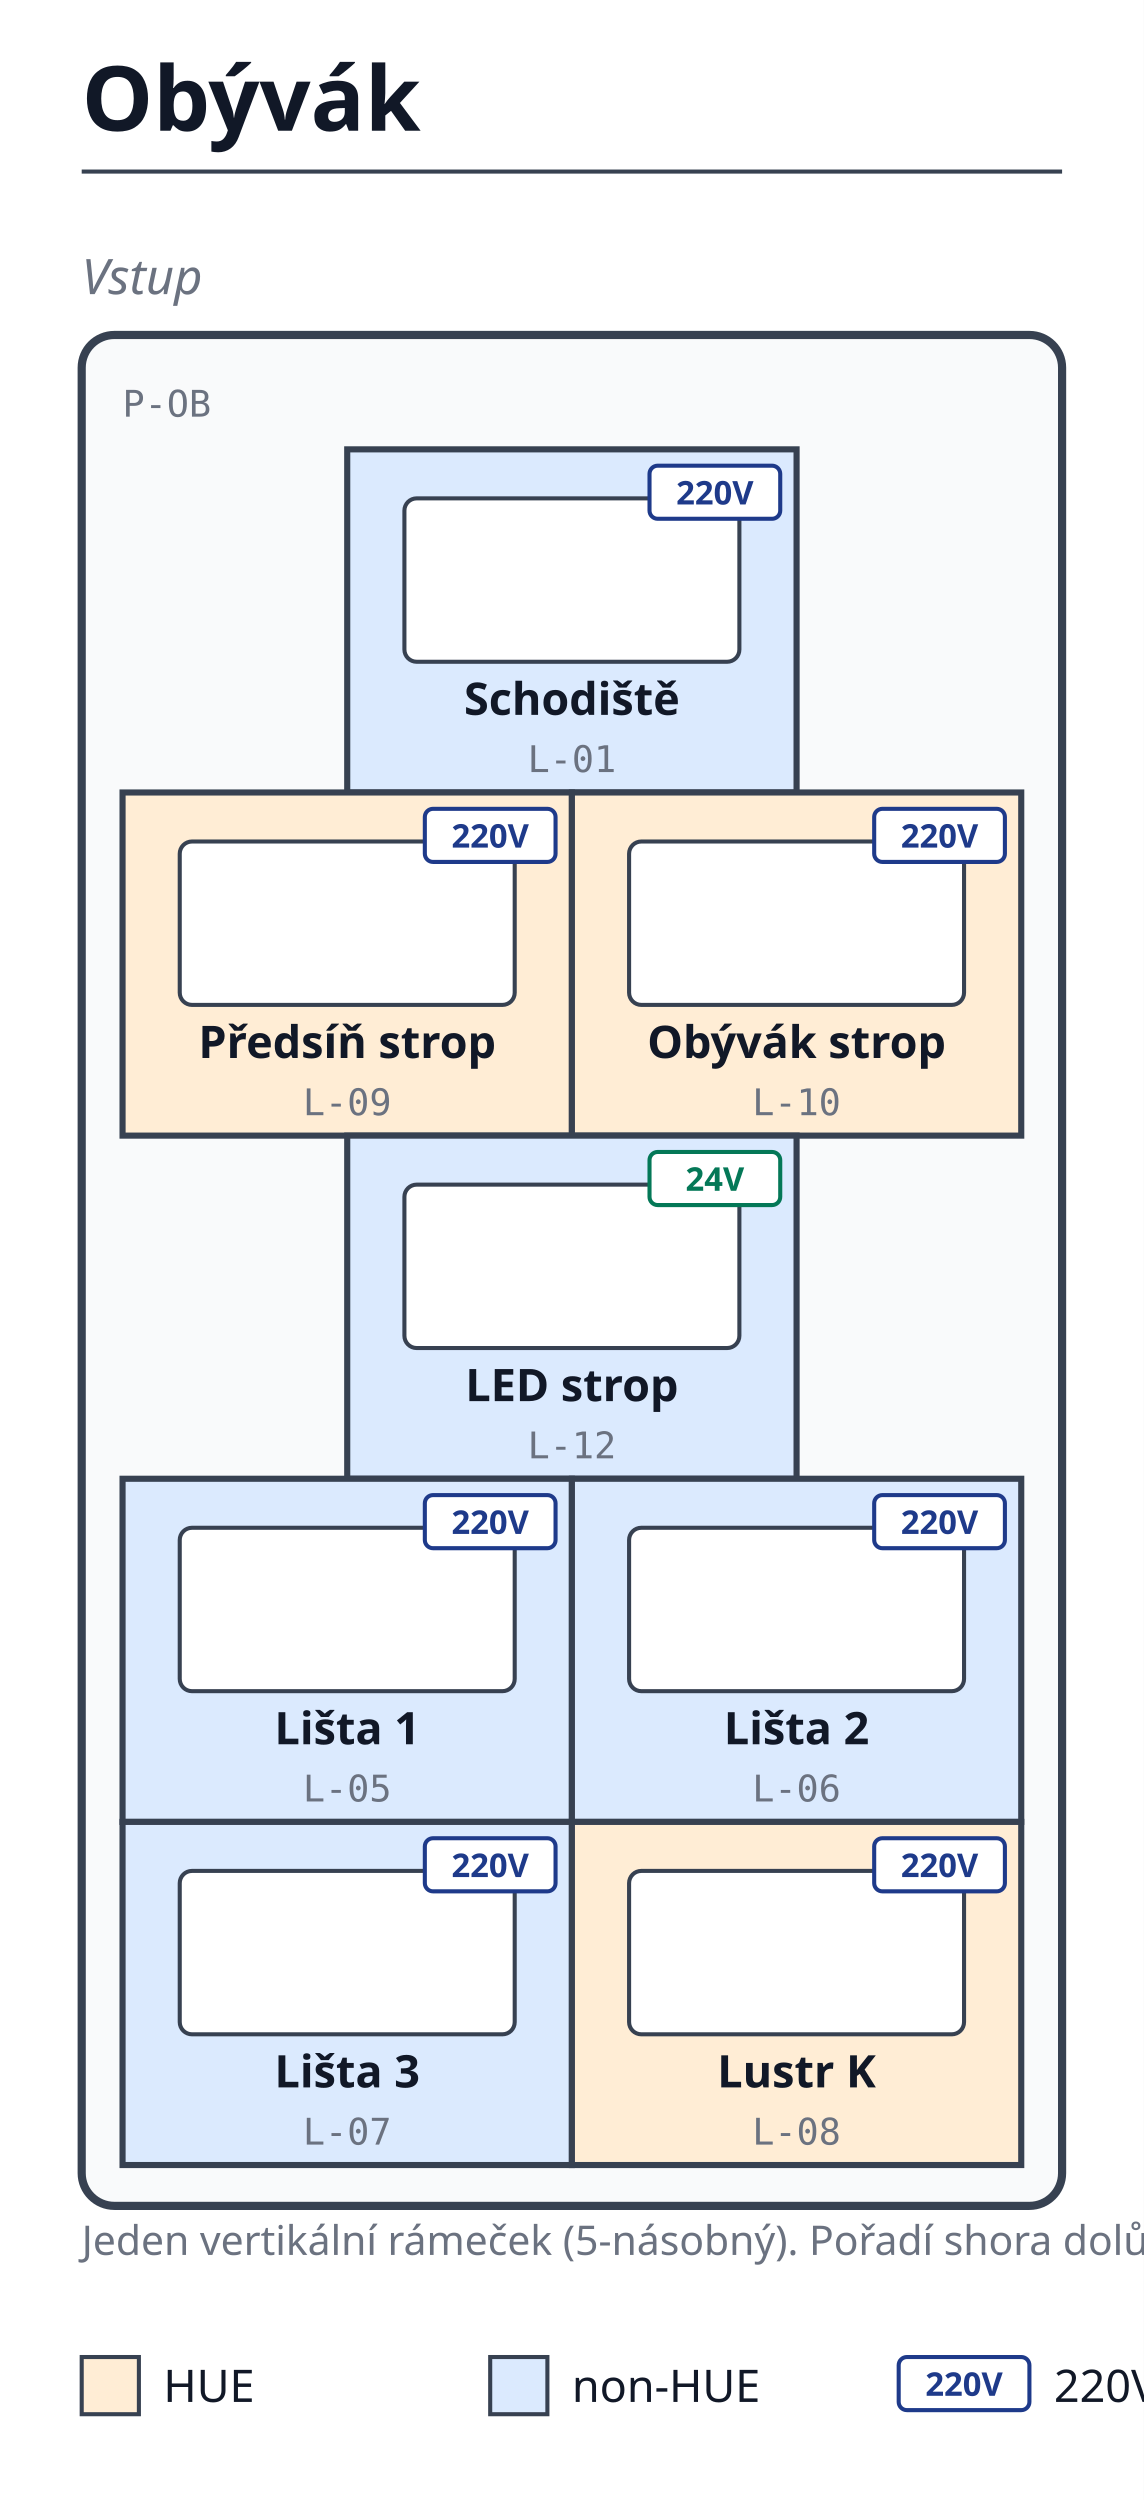
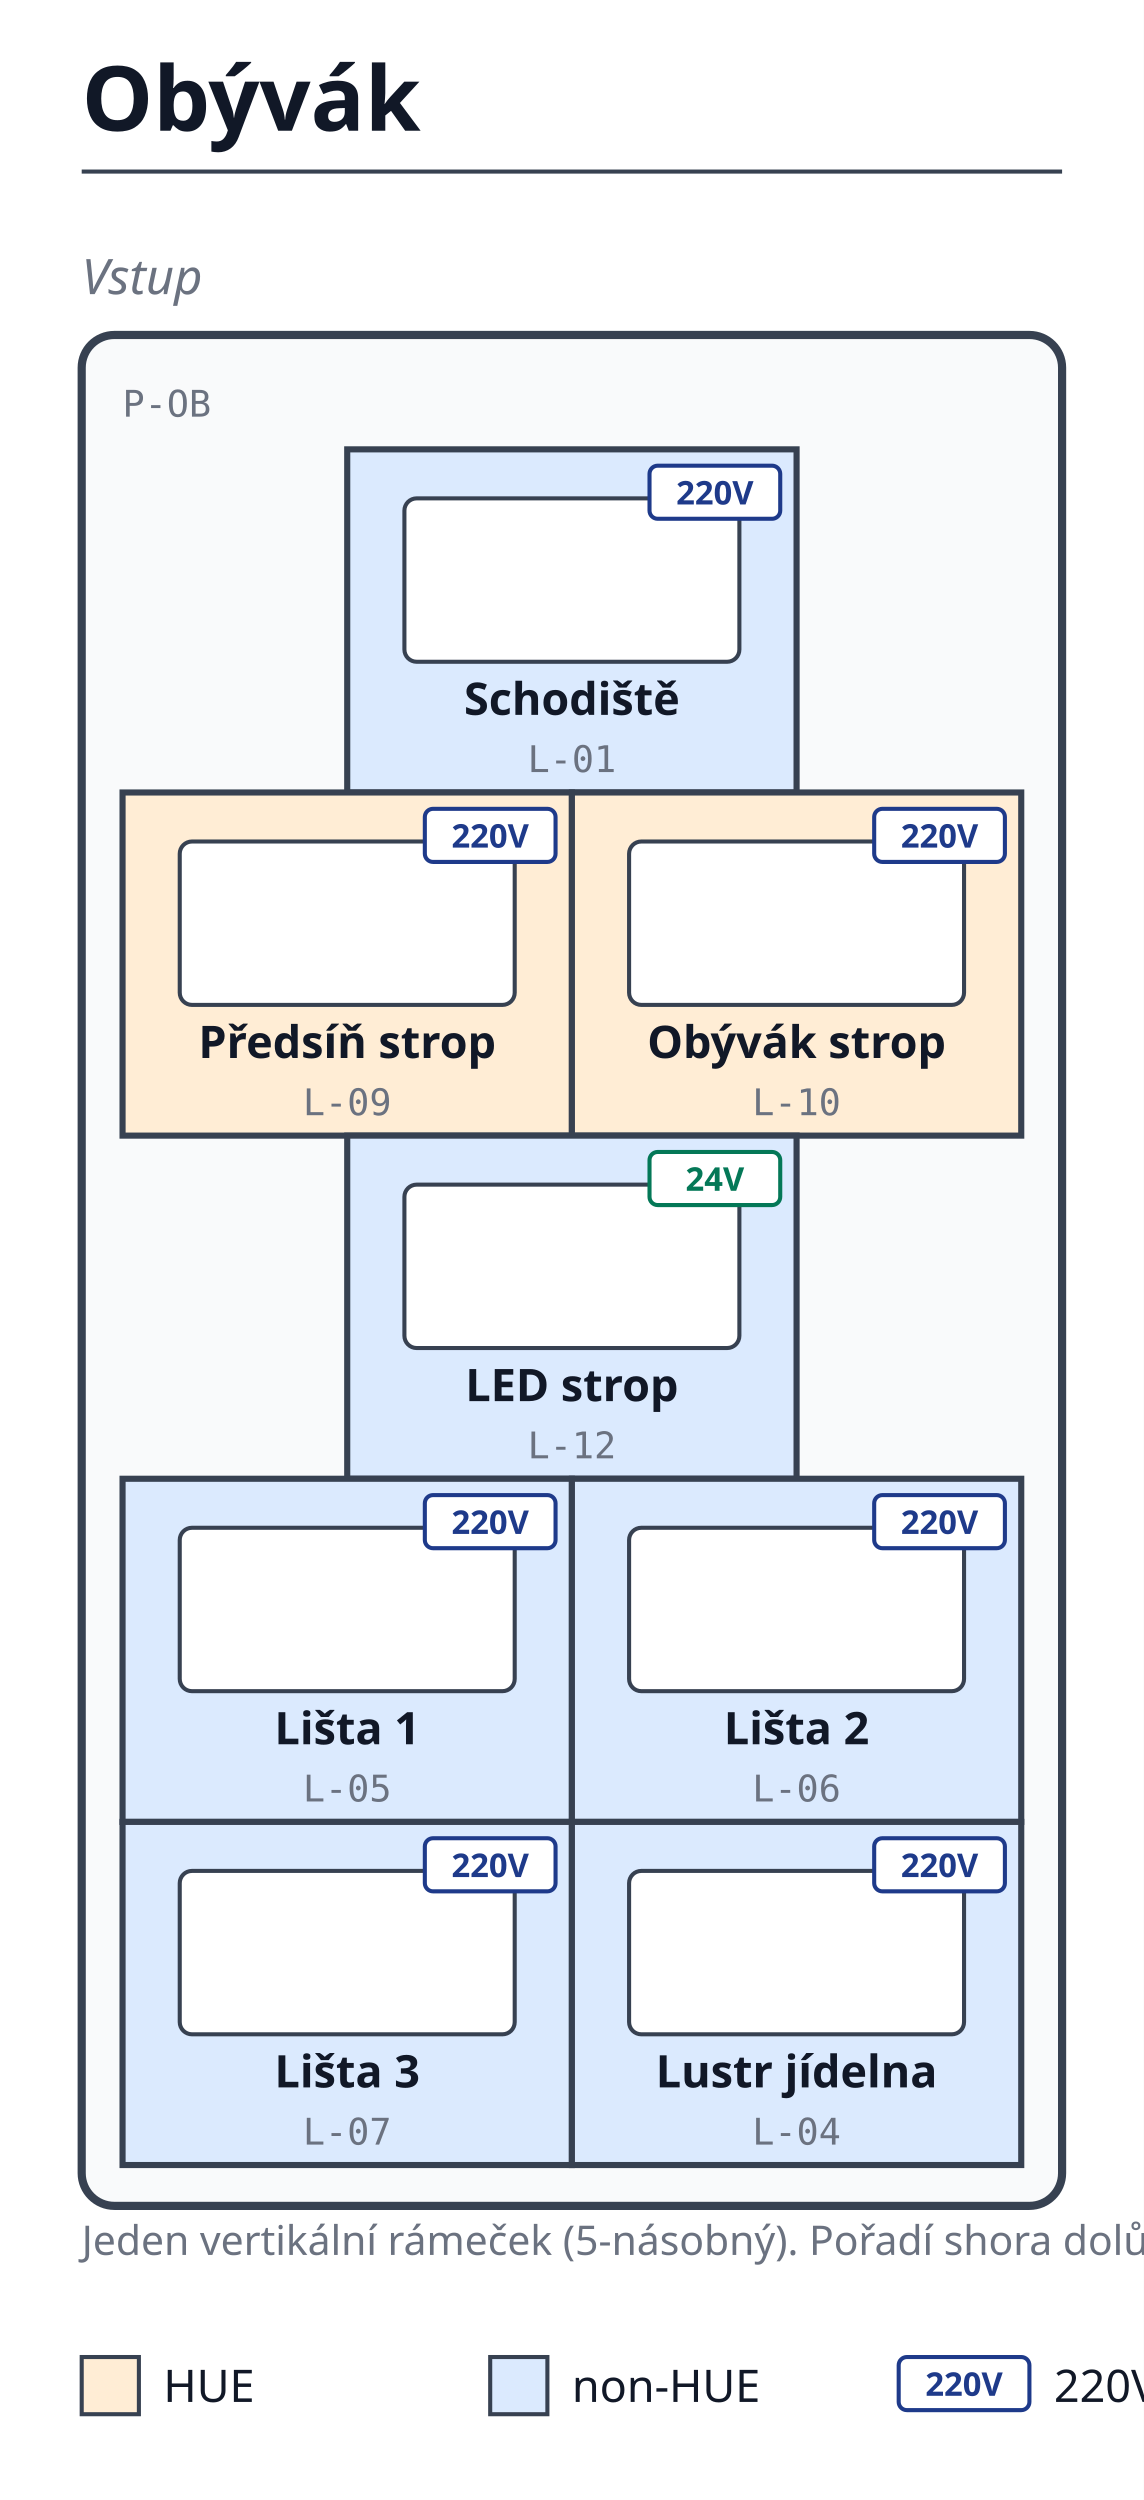
<svg xmlns="http://www.w3.org/2000/svg" viewBox="0 0 280 612" width="280" height="612" font-family="sans-serif">
  <rect width="100%" height="100%" fill="white" />
  <text x="20" y="32" font-size="22" font-weight="700" fill="#111827">Obývák</text>
  <line x1="20" y1="42" x2="260" y2="42" stroke="#374151" stroke-width="1" />
  <text x="20" y="72" font-size="12" font-style="italic" fill="#6b7280">Vstup</text>
  <rect x="20" y="82" width="240" height="458" fill="#f9fafb" stroke="#374151" stroke-width="2" rx="8" ry="8" />
  <rect x="85.0" y="110" width="110" height="84" fill="#dbeafe" stroke="#374151" stroke-width="1.5" />
  <rect x="99.0" y="122" width="82" height="40" fill="white" stroke="#374151" stroke-width="1" rx="3" ry="3" />
  <text x="140.0" y="175" text-anchor="middle" font-family="sans-serif" font-size="11" font-weight="600" fill="#111827">Schodiště</text>
  <text x="140.0" y="189" text-anchor="middle" font-family="monospace" font-size="9" fill="#6b7280">L-01</text>
  <rect x="159.0" y="114" width="32" height="13" fill="white" stroke="#1e3a8a" stroke-width="1" rx="2" ry="2" />
  <text x="175.0" y="123.5" text-anchor="middle" font-family="sans-serif" font-size="8" font-weight="700" fill="#1e3a8a">220V</text>
  <rect x="30.0" y="194" width="110" height="84" fill="#ffedd5" stroke="#374151" stroke-width="1.5" />
  <rect x="44.0" y="206" width="82" height="40" fill="white" stroke="#374151" stroke-width="1" rx="3" ry="3" />
  <text x="85.0" y="259" text-anchor="middle" font-family="sans-serif" font-size="11" font-weight="600" fill="#111827">Předsíň strop</text>
  <text x="85.0" y="273" text-anchor="middle" font-family="monospace" font-size="9" fill="#6b7280">L-09</text>
  <rect x="104.0" y="198" width="32" height="13" fill="white" stroke="#1e3a8a" stroke-width="1" rx="2" ry="2" />
  <text x="120.0" y="207.5" text-anchor="middle" font-family="sans-serif" font-size="8" font-weight="700" fill="#1e3a8a">220V</text>
  <rect x="140.0" y="194" width="110" height="84" fill="#ffedd5" stroke="#374151" stroke-width="1.5" />
  <rect x="154.0" y="206" width="82" height="40" fill="white" stroke="#374151" stroke-width="1" rx="3" ry="3" />
  <text x="195.0" y="259" text-anchor="middle" font-family="sans-serif" font-size="11" font-weight="600" fill="#111827">Obývák strop</text>
  <text x="195.0" y="273" text-anchor="middle" font-family="monospace" font-size="9" fill="#6b7280">L-10</text>
  <rect x="214.0" y="198" width="32" height="13" fill="white" stroke="#1e3a8a" stroke-width="1" rx="2" ry="2" />
  <text x="230.0" y="207.5" text-anchor="middle" font-family="sans-serif" font-size="8" font-weight="700" fill="#1e3a8a">220V</text>
  <line x1="140.0" y1="200" x2="140.0" y2="272" stroke="#374151" stroke-width="1" stroke-dasharray="3,3" />
  <rect x="85.0" y="278" width="110" height="84" fill="#dbeafe" stroke="#374151" stroke-width="1.5" />
  <rect x="99.0" y="290" width="82" height="40" fill="white" stroke="#374151" stroke-width="1" rx="3" ry="3" />
  <text x="140.0" y="343" text-anchor="middle" font-family="sans-serif" font-size="11" font-weight="600" fill="#111827">LED strop</text>
  <text x="140.0" y="357" text-anchor="middle" font-family="monospace" font-size="9" fill="#6b7280">L-12</text>
  <rect x="159.0" y="282" width="32" height="13" fill="white" stroke="#047857" stroke-width="1" rx="2" ry="2" />
  <text x="175.0" y="291.5" text-anchor="middle" font-family="sans-serif" font-size="8" font-weight="700" fill="#047857">24V</text>
  <rect x="30.0" y="362" width="110" height="84" fill="#dbeafe" stroke="#374151" stroke-width="1.5" />
  <rect x="44.0" y="374" width="82" height="40" fill="white" stroke="#374151" stroke-width="1" rx="3" ry="3" />
  <text x="85.0" y="427" text-anchor="middle" font-family="sans-serif" font-size="11" font-weight="600" fill="#111827">Lišta 1</text>
  <text x="85.0" y="441" text-anchor="middle" font-family="monospace" font-size="9" fill="#6b7280">L-05</text>
  <rect x="104.0" y="366" width="32" height="13" fill="white" stroke="#1e3a8a" stroke-width="1" rx="2" ry="2" />
  <text x="120.0" y="375.5" text-anchor="middle" font-family="sans-serif" font-size="8" font-weight="700" fill="#1e3a8a">220V</text>
  <rect x="140.0" y="362" width="110" height="84" fill="#dbeafe" stroke="#374151" stroke-width="1.5" />
  <rect x="154.0" y="374" width="82" height="40" fill="white" stroke="#374151" stroke-width="1" rx="3" ry="3" />
  <text x="195.0" y="427" text-anchor="middle" font-family="sans-serif" font-size="11" font-weight="600" fill="#111827">Lišta 2</text>
  <text x="195.0" y="441" text-anchor="middle" font-family="monospace" font-size="9" fill="#6b7280">L-06</text>
  <rect x="214.0" y="366" width="32" height="13" fill="white" stroke="#1e3a8a" stroke-width="1" rx="2" ry="2" />
  <text x="230.0" y="375.5" text-anchor="middle" font-family="sans-serif" font-size="8" font-weight="700" fill="#1e3a8a">220V</text>
  <line x1="140.0" y1="368" x2="140.0" y2="440" stroke="#374151" stroke-width="1" stroke-dasharray="3,3" />
  <rect x="30.0" y="446" width="110" height="84" fill="#dbeafe" stroke="#374151" stroke-width="1.5" />
  <rect x="44.0" y="458" width="82" height="40" fill="white" stroke="#374151" stroke-width="1" rx="3" ry="3" />
  <text x="85.0" y="511" text-anchor="middle" font-family="sans-serif" font-size="11" font-weight="600" fill="#111827">Lišta 3</text>
  <text x="85.0" y="525" text-anchor="middle" font-family="monospace" font-size="9" fill="#6b7280">L-07</text>
  <rect x="104.0" y="450" width="32" height="13" fill="white" stroke="#1e3a8a" stroke-width="1" rx="2" ry="2" />
  <text x="120.0" y="459.5" text-anchor="middle" font-family="sans-serif" font-size="8" font-weight="700" fill="#1e3a8a">220V</text>
-   <rect x="140.0" y="446" width="110" height="84" fill="#ffedd5" stroke="#374151" stroke-width="1.5" />
+   <rect x="140.0" y="446" width="110" height="84" fill="#dbeafe" stroke="#374151" stroke-width="1.5" />
  <rect x="154.0" y="458" width="82" height="40" fill="white" stroke="#374151" stroke-width="1" rx="3" ry="3" />
-   <text x="195.0" y="511" text-anchor="middle" font-family="sans-serif" font-size="11" font-weight="600" fill="#111827">Lustr K</text>
-   <text x="195.0" y="525" text-anchor="middle" font-family="monospace" font-size="9" fill="#6b7280">L-08</text>
+   <text x="195.0" y="511" text-anchor="middle" font-family="sans-serif" font-size="11" font-weight="600" fill="#111827">Lustr jídelna</text>
+   <text x="195.0" y="525" text-anchor="middle" font-family="monospace" font-size="9" fill="#6b7280">L-04</text>
  <rect x="214.0" y="450" width="32" height="13" fill="white" stroke="#1e3a8a" stroke-width="1" rx="2" ry="2" />
  <text x="230.0" y="459.5" text-anchor="middle" font-family="sans-serif" font-size="8" font-weight="700" fill="#1e3a8a">220V</text>
  <line x1="140.0" y1="452" x2="140.0" y2="524" stroke="#374151" stroke-width="1" stroke-dasharray="3,3" />
  <text x="30" y="102" font-family="monospace" font-size="9" fill="#6b7280">P-OB</text>
  <text x="20" y="552" font-size="10" fill="#6b7280">Jeden vertikální rámeček (5-násobný). Pořadí shora dolů: jednovypínač → dvojvypínač → jednovypínač → dvojvypínač → dvojvypínač.
</text>
  <rect x="20" y="577" width="14" height="14" fill="#ffedd5" stroke="#374151" stroke-width="1" />
  <text x="40" y="588" font-size="11" fill="#111827">HUE</text>
  <rect x="120" y="577" width="14" height="14" fill="#dbeafe" stroke="#374151" stroke-width="1" />
  <text x="140" y="588" font-size="11" fill="#111827">non-HUE</text>
  <rect x="220" y="577" width="32" height="13" fill="white" stroke="#1e3a8a" stroke-width="1" rx="2" ry="2" />
  <text x="236.0" y="586.5" text-anchor="middle" font-family="sans-serif" font-size="8" font-weight="700" fill="#1e3a8a">220V</text>
  <text x="258" y="588" font-size="11" fill="#111827">220V</text>
  <rect x="320" y="577" width="32" height="13" fill="white" stroke="#047857" stroke-width="1" rx="2" ry="2" />
  <text x="336.0" y="586.5" text-anchor="middle" font-family="sans-serif" font-size="8" font-weight="700" fill="#047857">24V</text>
  <text x="358" y="588" font-size="11" fill="#111827">24V</text>
</svg>
